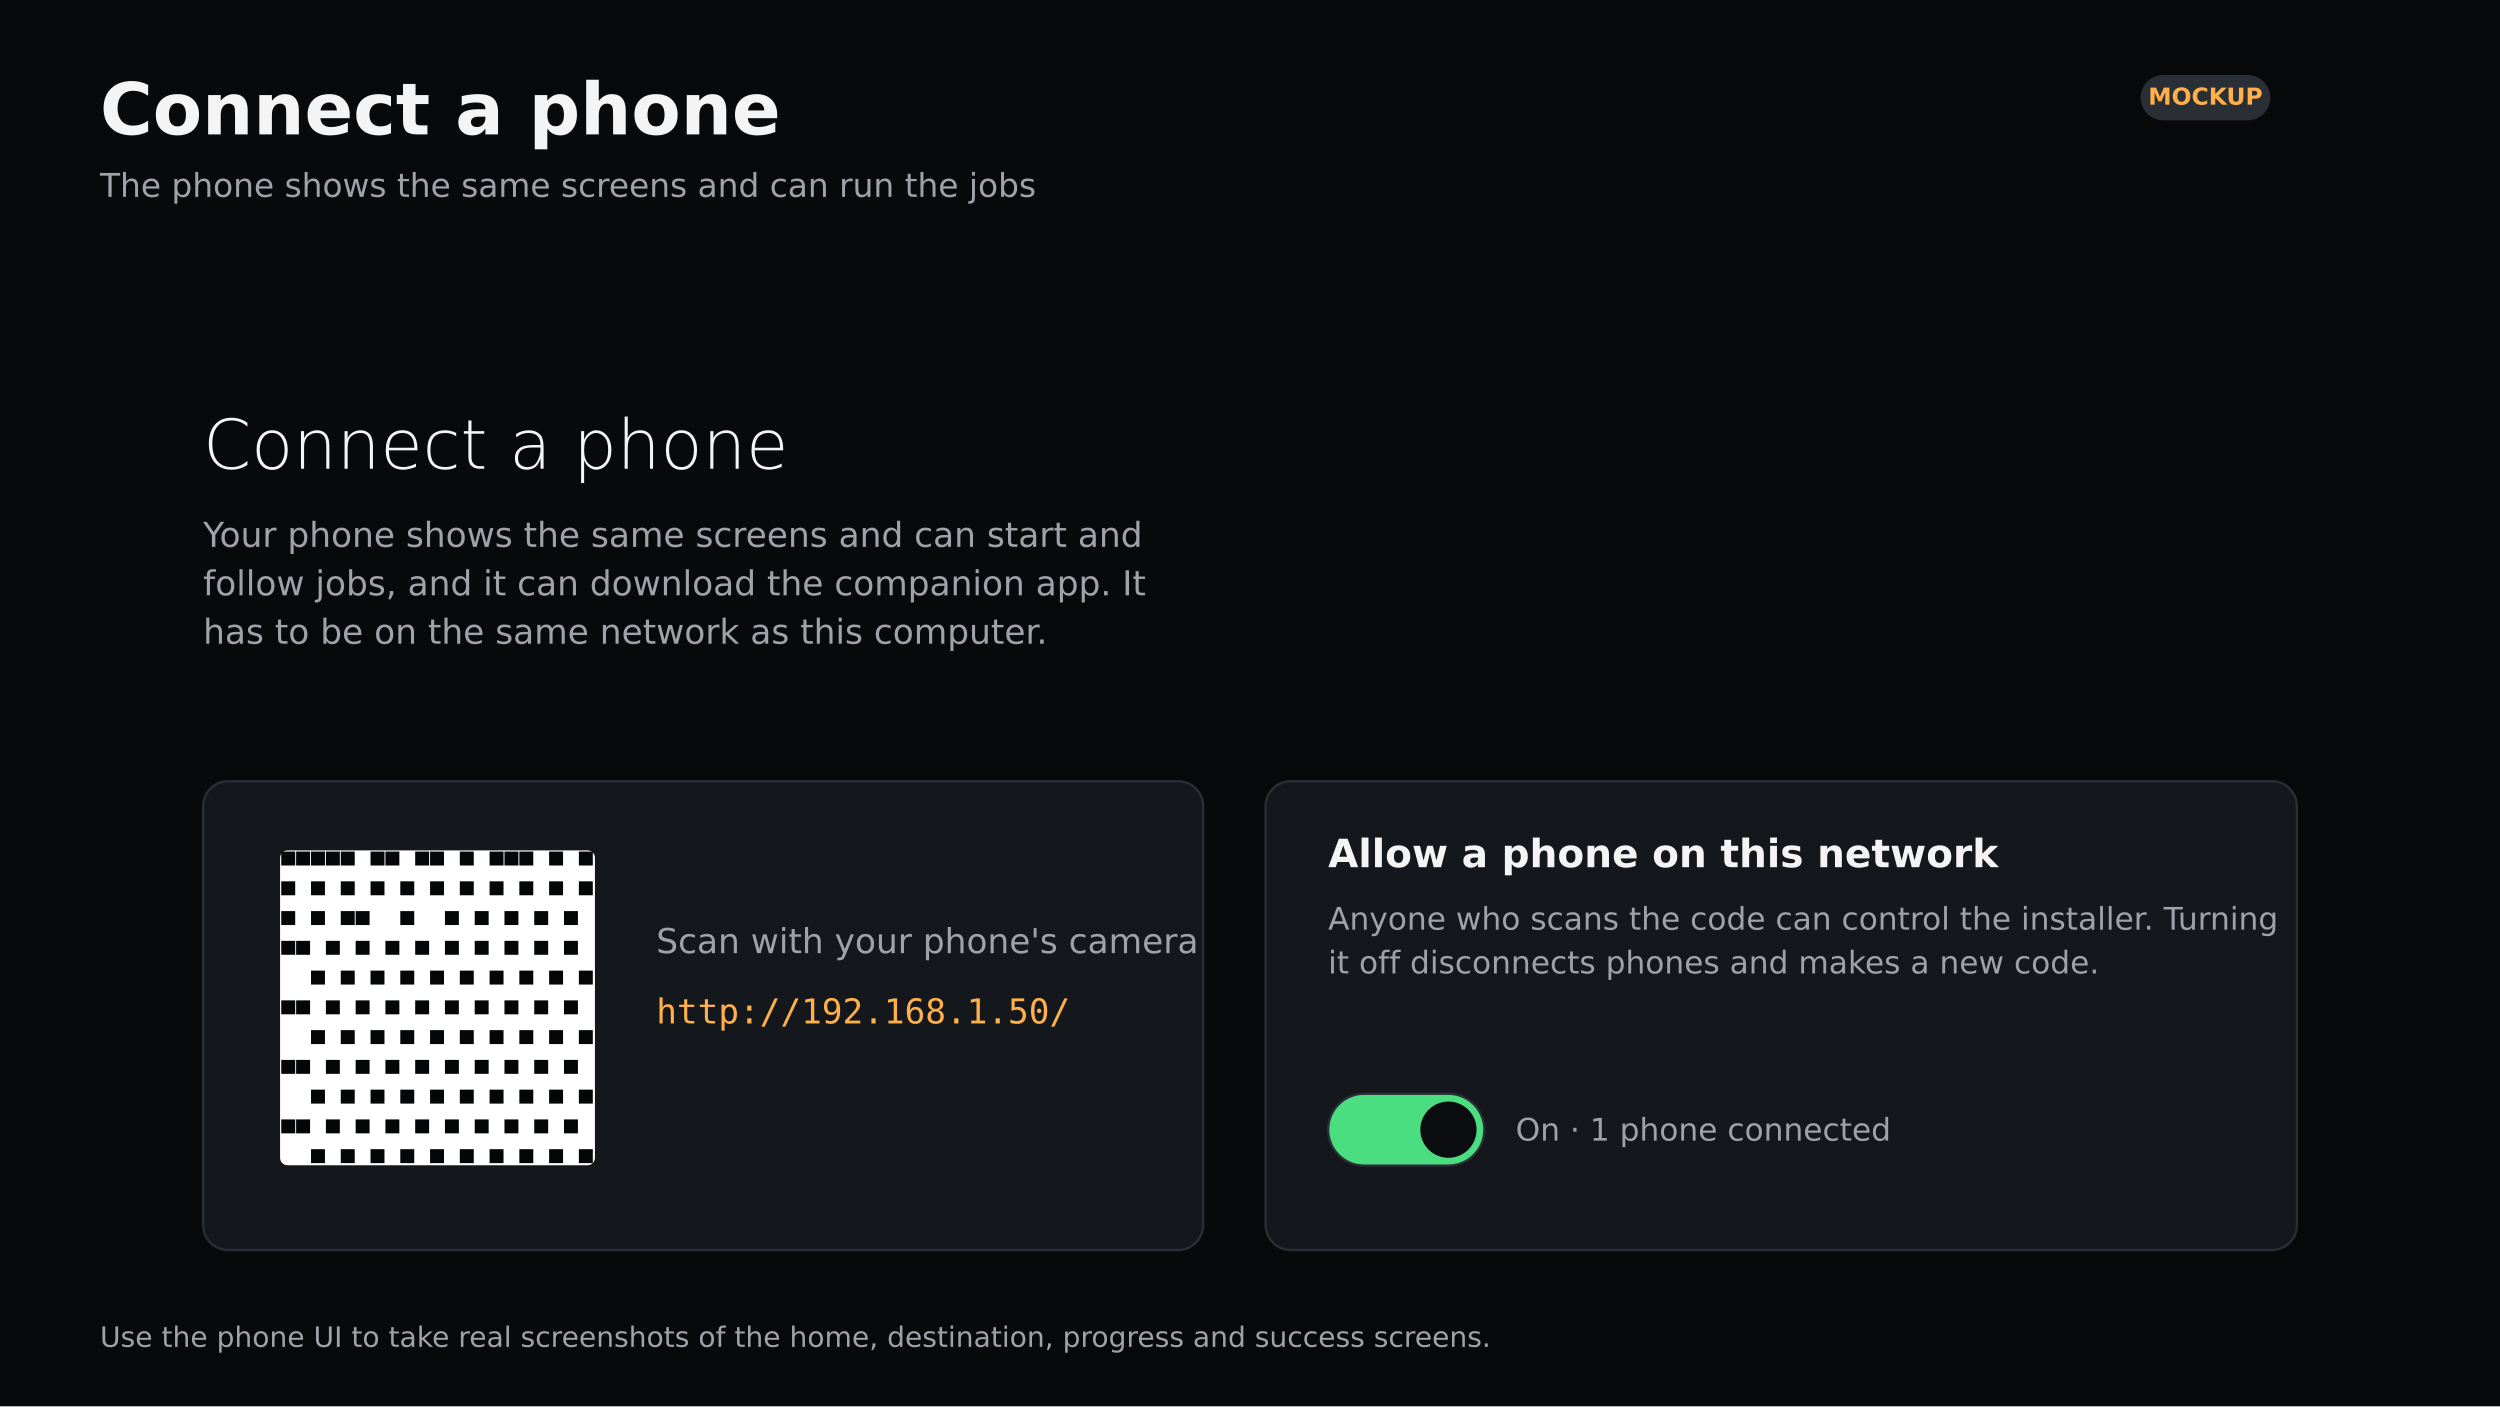
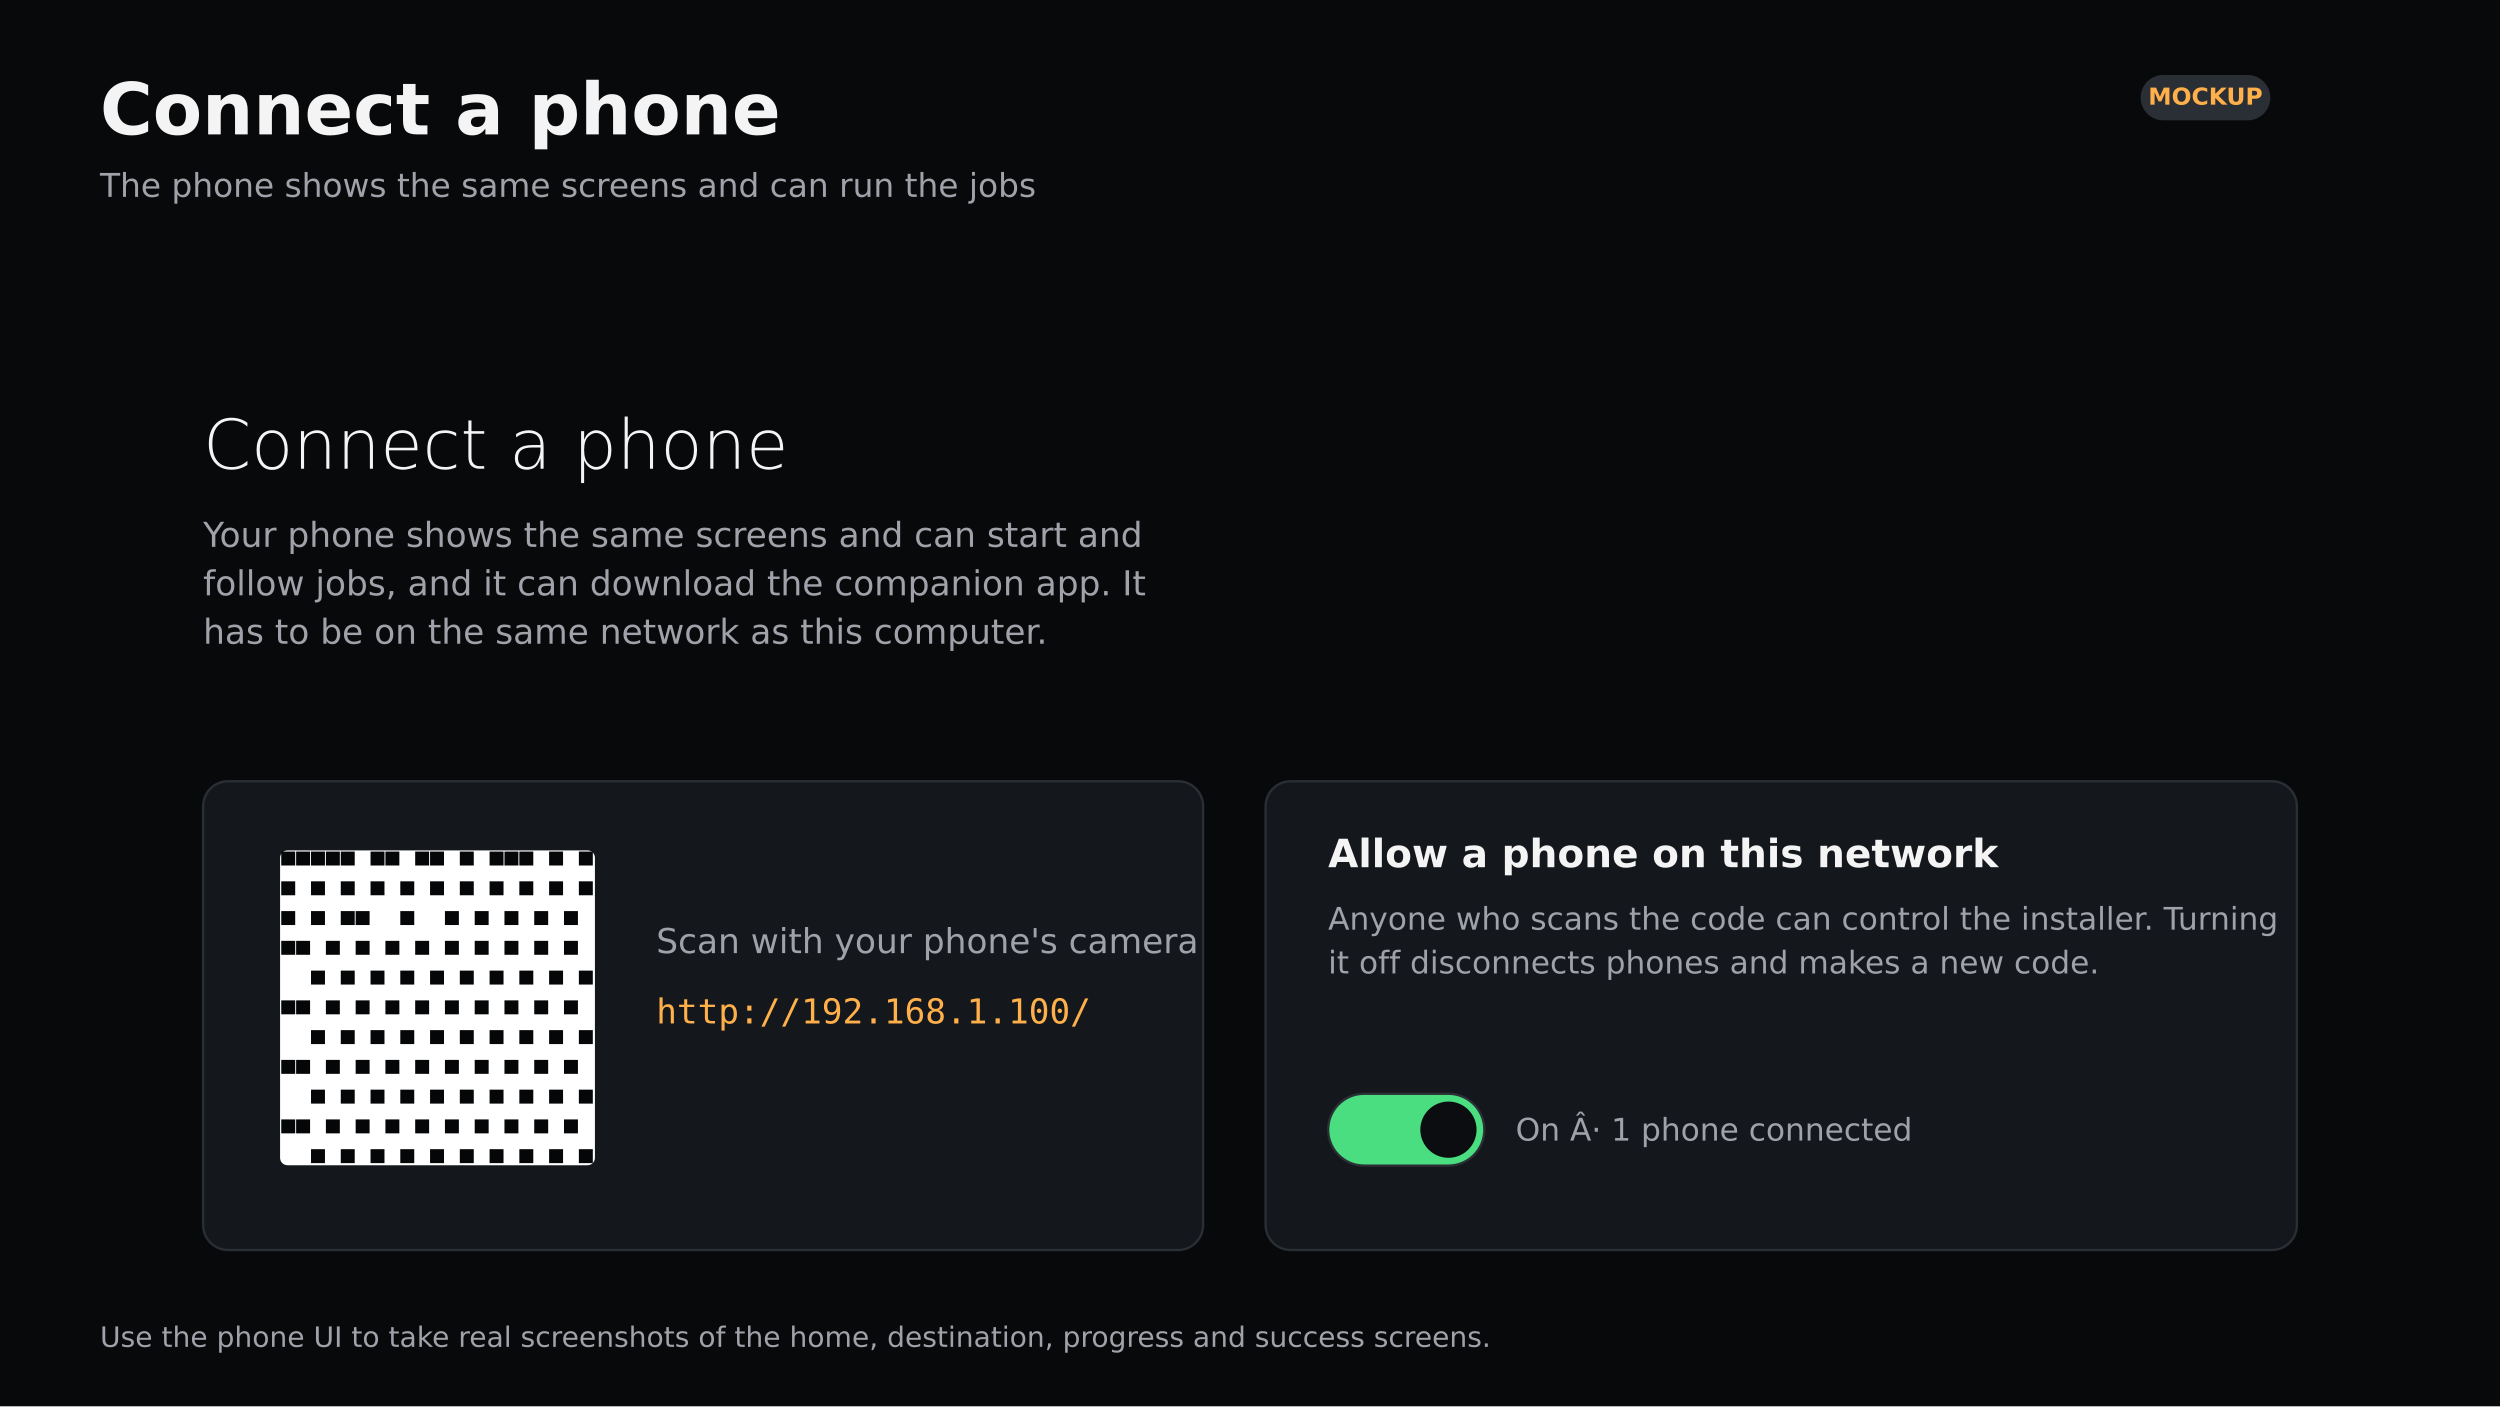
<svg xmlns="http://www.w3.org/2000/svg" viewBox="0 0 1600 900" width="1600" height="900">
  <rect width="1600" height="900" fill="#08090b" />
  <text x="64" y="86" font-family="DejaVu Sans, sans-serif" font-size="46" font-weight="700" fill="#f4f4f5" text-anchor="start">Connect a phone</text>
  <text x="64" y="126" font-family="DejaVu Sans, sans-serif" font-size="21" font-weight="400" fill="#a1a1aa" text-anchor="start">The phone shows the same screens and can run the jobs</text>
  <rect x="1370" y="48" width="83" height="29" rx="14.5" fill="#2a2e35" stroke="#2a2e35" stroke-width="0" />
  <text x="1411.5" y="67" font-family="DejaVu Sans, sans-serif" font-size="15" font-weight="700" fill="#ffb04a" text-anchor="middle">MOCKUP</text>
  <text x="130" y="300" font-family="DejaVu Sans, sans-serif" font-size="44" font-weight="300" fill="#f4f4f5" text-anchor="start">Connect a phone</text>
  <text x="130" y="350" font-family="DejaVu Sans, sans-serif" font-size="22" font-weight="400" fill="#a1a1aa" text-anchor="start">Your phone shows the same screens and can start and</text>
  <text x="130" y="381" font-family="DejaVu Sans, sans-serif" font-size="22" font-weight="400" fill="#a1a1aa" text-anchor="start">follow jobs, and it can download the companion app. It</text>
  <text x="130" y="412" font-family="DejaVu Sans, sans-serif" font-size="22" font-weight="400" fill="#a1a1aa" text-anchor="start">has to be on the same network as this computer.</text>
  <rect x="130" y="500" width="640" height="300" rx="16" fill="#14171c" stroke="#2a2e35" stroke-width="1.5" />
  <rect x="180" y="545" width="200" height="200" rx="4" fill="#ffffff" stroke="#ffffff" stroke-width="1.5" />
  <rect x="180.0" y="545.0" width="8.924" height="8.924" fill="#050607" />
  <rect x="189.524" y="545.0" width="8.924" height="8.924" fill="#050607" />
  <rect x="199.048" y="545.0" width="8.924" height="8.924" fill="#050607" />
  <rect x="208.571" y="545.0" width="8.924" height="8.924" fill="#050607" />
  <rect x="218.095" y="545.0" width="8.924" height="8.924" fill="#050607" />
  <rect x="237.143" y="545.0" width="8.924" height="8.924" fill="#050607" />
  <rect x="246.667" y="545.0" width="8.924" height="8.924" fill="#050607" />
  <rect x="265.714" y="545.0" width="8.924" height="8.924" fill="#050607" />
  <rect x="275.238" y="545.0" width="8.924" height="8.924" fill="#050607" />
  <rect x="294.286" y="545.0" width="8.924" height="8.924" fill="#050607" />
  <rect x="313.333" y="545.0" width="8.924" height="8.924" fill="#050607" />
  <rect x="322.857" y="545.0" width="8.924" height="8.924" fill="#050607" />
  <rect x="332.381" y="545.0" width="8.924" height="8.924" fill="#050607" />
  <rect x="351.429" y="545.0" width="8.924" height="8.924" fill="#050607" />
  <rect x="370.476" y="545.0" width="8.924" height="8.924" fill="#050607" />
  <rect x="180.0" y="564.048" width="8.924" height="8.924" fill="#050607" />
  <rect x="199.048" y="564.048" width="8.924" height="8.924" fill="#050607" />
  <rect x="218.095" y="564.048" width="8.924" height="8.924" fill="#050607" />
  <rect x="237.143" y="564.048" width="8.924" height="8.924" fill="#050607" />
  <rect x="256.19" y="564.048" width="8.924" height="8.924" fill="#050607" />
  <rect x="275.238" y="564.048" width="8.924" height="8.924" fill="#050607" />
  <rect x="294.286" y="564.048" width="8.924" height="8.924" fill="#050607" />
  <rect x="313.333" y="564.048" width="8.924" height="8.924" fill="#050607" />
  <rect x="332.381" y="564.048" width="8.924" height="8.924" fill="#050607" />
  <rect x="351.429" y="564.048" width="8.924" height="8.924" fill="#050607" />
  <rect x="370.476" y="564.048" width="8.924" height="8.924" fill="#050607" />
  <rect x="180.0" y="583.095" width="8.924" height="8.924" fill="#050607" />
  <rect x="199.048" y="583.095" width="8.924" height="8.924" fill="#050607" />
  <rect x="218.095" y="583.095" width="8.924" height="8.924" fill="#050607" />
  <rect x="227.619" y="583.095" width="8.924" height="8.924" fill="#050607" />
  <rect x="256.19" y="583.095" width="8.924" height="8.924" fill="#050607" />
  <rect x="284.762" y="583.095" width="8.924" height="8.924" fill="#050607" />
  <rect x="303.81" y="583.095" width="8.924" height="8.924" fill="#050607" />
  <rect x="322.857" y="583.095" width="8.924" height="8.924" fill="#050607" />
  <rect x="341.905" y="583.095" width="8.924" height="8.924" fill="#050607" />
  <rect x="360.952" y="583.095" width="8.924" height="8.924" fill="#050607" />
  <rect x="180.0" y="602.143" width="8.924" height="8.924" fill="#050607" />
  <rect x="189.524" y="602.143" width="8.924" height="8.924" fill="#050607" />
  <rect x="208.571" y="602.143" width="8.924" height="8.924" fill="#050607" />
  <rect x="227.619" y="602.143" width="8.924" height="8.924" fill="#050607" />
  <rect x="246.667" y="602.143" width="8.924" height="8.924" fill="#050607" />
  <rect x="265.714" y="602.143" width="8.924" height="8.924" fill="#050607" />
  <rect x="284.762" y="602.143" width="8.924" height="8.924" fill="#050607" />
  <rect x="303.81" y="602.143" width="8.924" height="8.924" fill="#050607" />
  <rect x="322.857" y="602.143" width="8.924" height="8.924" fill="#050607" />
  <rect x="341.905" y="602.143" width="8.924" height="8.924" fill="#050607" />
  <rect x="360.952" y="602.143" width="8.924" height="8.924" fill="#050607" />
  <rect x="199.048" y="621.19" width="8.924" height="8.924" fill="#050607" />
  <rect x="218.095" y="621.19" width="8.924" height="8.924" fill="#050607" />
  <rect x="237.143" y="621.19" width="8.924" height="8.924" fill="#050607" />
  <rect x="256.19" y="621.19" width="8.924" height="8.924" fill="#050607" />
  <rect x="275.238" y="621.19" width="8.924" height="8.924" fill="#050607" />
  <rect x="294.286" y="621.19" width="8.924" height="8.924" fill="#050607" />
  <rect x="313.333" y="621.19" width="8.924" height="8.924" fill="#050607" />
  <rect x="332.381" y="621.19" width="8.924" height="8.924" fill="#050607" />
  <rect x="351.429" y="621.19" width="8.924" height="8.924" fill="#050607" />
  <rect x="370.476" y="621.19" width="8.924" height="8.924" fill="#050607" />
  <rect x="180.0" y="640.238" width="8.924" height="8.924" fill="#050607" />
  <rect x="189.524" y="640.238" width="8.924" height="8.924" fill="#050607" />
  <rect x="208.571" y="640.238" width="8.924" height="8.924" fill="#050607" />
  <rect x="227.619" y="640.238" width="8.924" height="8.924" fill="#050607" />
  <rect x="246.667" y="640.238" width="8.924" height="8.924" fill="#050607" />
  <rect x="265.714" y="640.238" width="8.924" height="8.924" fill="#050607" />
  <rect x="284.762" y="640.238" width="8.924" height="8.924" fill="#050607" />
  <rect x="303.81" y="640.238" width="8.924" height="8.924" fill="#050607" />
  <rect x="322.857" y="640.238" width="8.924" height="8.924" fill="#050607" />
  <rect x="341.905" y="640.238" width="8.924" height="8.924" fill="#050607" />
  <rect x="360.952" y="640.238" width="8.924" height="8.924" fill="#050607" />
  <rect x="199.048" y="659.286" width="8.924" height="8.924" fill="#050607" />
  <rect x="218.095" y="659.286" width="8.924" height="8.924" fill="#050607" />
  <rect x="237.143" y="659.286" width="8.924" height="8.924" fill="#050607" />
  <rect x="256.19" y="659.286" width="8.924" height="8.924" fill="#050607" />
  <rect x="275.238" y="659.286" width="8.924" height="8.924" fill="#050607" />
  <rect x="294.286" y="659.286" width="8.924" height="8.924" fill="#050607" />
  <rect x="313.333" y="659.286" width="8.924" height="8.924" fill="#050607" />
  <rect x="332.381" y="659.286" width="8.924" height="8.924" fill="#050607" />
  <rect x="351.429" y="659.286" width="8.924" height="8.924" fill="#050607" />
  <rect x="370.476" y="659.286" width="8.924" height="8.924" fill="#050607" />
  <rect x="180.0" y="678.333" width="8.924" height="8.924" fill="#050607" />
  <rect x="189.524" y="678.333" width="8.924" height="8.924" fill="#050607" />
  <rect x="208.571" y="678.333" width="8.924" height="8.924" fill="#050607" />
  <rect x="227.619" y="678.333" width="8.924" height="8.924" fill="#050607" />
  <rect x="246.667" y="678.333" width="8.924" height="8.924" fill="#050607" />
  <rect x="265.714" y="678.333" width="8.924" height="8.924" fill="#050607" />
  <rect x="284.762" y="678.333" width="8.924" height="8.924" fill="#050607" />
  <rect x="303.81" y="678.333" width="8.924" height="8.924" fill="#050607" />
  <rect x="322.857" y="678.333" width="8.924" height="8.924" fill="#050607" />
  <rect x="341.905" y="678.333" width="8.924" height="8.924" fill="#050607" />
  <rect x="360.952" y="678.333" width="8.924" height="8.924" fill="#050607" />
  <rect x="199.048" y="697.381" width="8.924" height="8.924" fill="#050607" />
  <rect x="218.095" y="697.381" width="8.924" height="8.924" fill="#050607" />
  <rect x="237.143" y="697.381" width="8.924" height="8.924" fill="#050607" />
  <rect x="256.19" y="697.381" width="8.924" height="8.924" fill="#050607" />
  <rect x="275.238" y="697.381" width="8.924" height="8.924" fill="#050607" />
  <rect x="294.286" y="697.381" width="8.924" height="8.924" fill="#050607" />
  <rect x="313.333" y="697.381" width="8.924" height="8.924" fill="#050607" />
  <rect x="332.381" y="697.381" width="8.924" height="8.924" fill="#050607" />
  <rect x="351.429" y="697.381" width="8.924" height="8.924" fill="#050607" />
  <rect x="370.476" y="697.381" width="8.924" height="8.924" fill="#050607" />
  <rect x="180.0" y="716.429" width="8.924" height="8.924" fill="#050607" />
  <rect x="189.524" y="716.429" width="8.924" height="8.924" fill="#050607" />
  <rect x="208.571" y="716.429" width="8.924" height="8.924" fill="#050607" />
  <rect x="227.619" y="716.429" width="8.924" height="8.924" fill="#050607" />
  <rect x="246.667" y="716.429" width="8.924" height="8.924" fill="#050607" />
  <rect x="265.714" y="716.429" width="8.924" height="8.924" fill="#050607" />
  <rect x="284.762" y="716.429" width="8.924" height="8.924" fill="#050607" />
  <rect x="303.81" y="716.429" width="8.924" height="8.924" fill="#050607" />
  <rect x="322.857" y="716.429" width="8.924" height="8.924" fill="#050607" />
  <rect x="341.905" y="716.429" width="8.924" height="8.924" fill="#050607" />
  <rect x="360.952" y="716.429" width="8.924" height="8.924" fill="#050607" />
  <rect x="199.048" y="735.476" width="8.924" height="8.924" fill="#050607" />
  <rect x="218.095" y="735.476" width="8.924" height="8.924" fill="#050607" />
  <rect x="237.143" y="735.476" width="8.924" height="8.924" fill="#050607" />
  <rect x="256.19" y="735.476" width="8.924" height="8.924" fill="#050607" />
  <rect x="275.238" y="735.476" width="8.924" height="8.924" fill="#050607" />
  <rect x="294.286" y="735.476" width="8.924" height="8.924" fill="#050607" />
  <rect x="313.333" y="735.476" width="8.924" height="8.924" fill="#050607" />
  <rect x="332.381" y="735.476" width="8.924" height="8.924" fill="#050607" />
  <rect x="351.429" y="735.476" width="8.924" height="8.924" fill="#050607" />
  <rect x="370.476" y="735.476" width="8.924" height="8.924" fill="#050607" />
  <text x="420" y="610" font-family="DejaVu Sans, sans-serif" font-size="22" font-weight="400" fill="#a1a1aa" text-anchor="start">Scan with your phone's camera</text>
-   <text x="420" y="655" font-family="DejaVu Sans Mono, monospace" font-size="22" font-weight="400" fill="#ffb04a" text-anchor="start">http://192.168.1.50/</text>
+   <text x="420" y="655" font-family="DejaVu Sans Mono, monospace" font-size="22" font-weight="400" fill="#ffb04a" text-anchor="start">http://192.168.1.100/</text>
  <rect x="810" y="500" width="660" height="300" rx="16" fill="#14171c" stroke="#2a2e35" stroke-width="1.5" />
  <text x="850" y="555" font-family="DejaVu Sans, sans-serif" font-size="25" font-weight="700" fill="#f4f4f5" text-anchor="start">Allow a phone on this network</text>
  <text x="850" y="595" font-family="DejaVu Sans, sans-serif" font-size="20" font-weight="400" fill="#a1a1aa" text-anchor="start">Anyone who scans the code can control the installer. Turning</text>
  <text x="850" y="623" font-family="DejaVu Sans, sans-serif" font-size="20" font-weight="400" fill="#a1a1aa" text-anchor="start">it off disconnects phones and makes a new code.</text>
  <rect x="850" y="700" width="100" height="46" rx="23" fill="#4ade80" stroke="#2a2e35" stroke-width="1.5" />
  <circle cx="927" cy="723" r="18" fill="#0b0d10" />
-   <text x="970" y="730" font-family="DejaVu Sans, sans-serif" font-size="20" font-weight="400" fill="#a1a1aa" text-anchor="start">On · 1 phone connected</text>
+   <text x="970" y="730" font-family="DejaVu Sans, sans-serif" font-size="20" font-weight="400" fill="#a1a1aa" text-anchor="start">On Â· 1 phone connected</text>
  <text x="64" y="862" font-family="DejaVu Sans, sans-serif" font-size="18" font-weight="400" fill="#a1a1aa" text-anchor="start">Use the phone UI to take real screenshots of the home, destination, progress and success screens.</text>
</svg>
